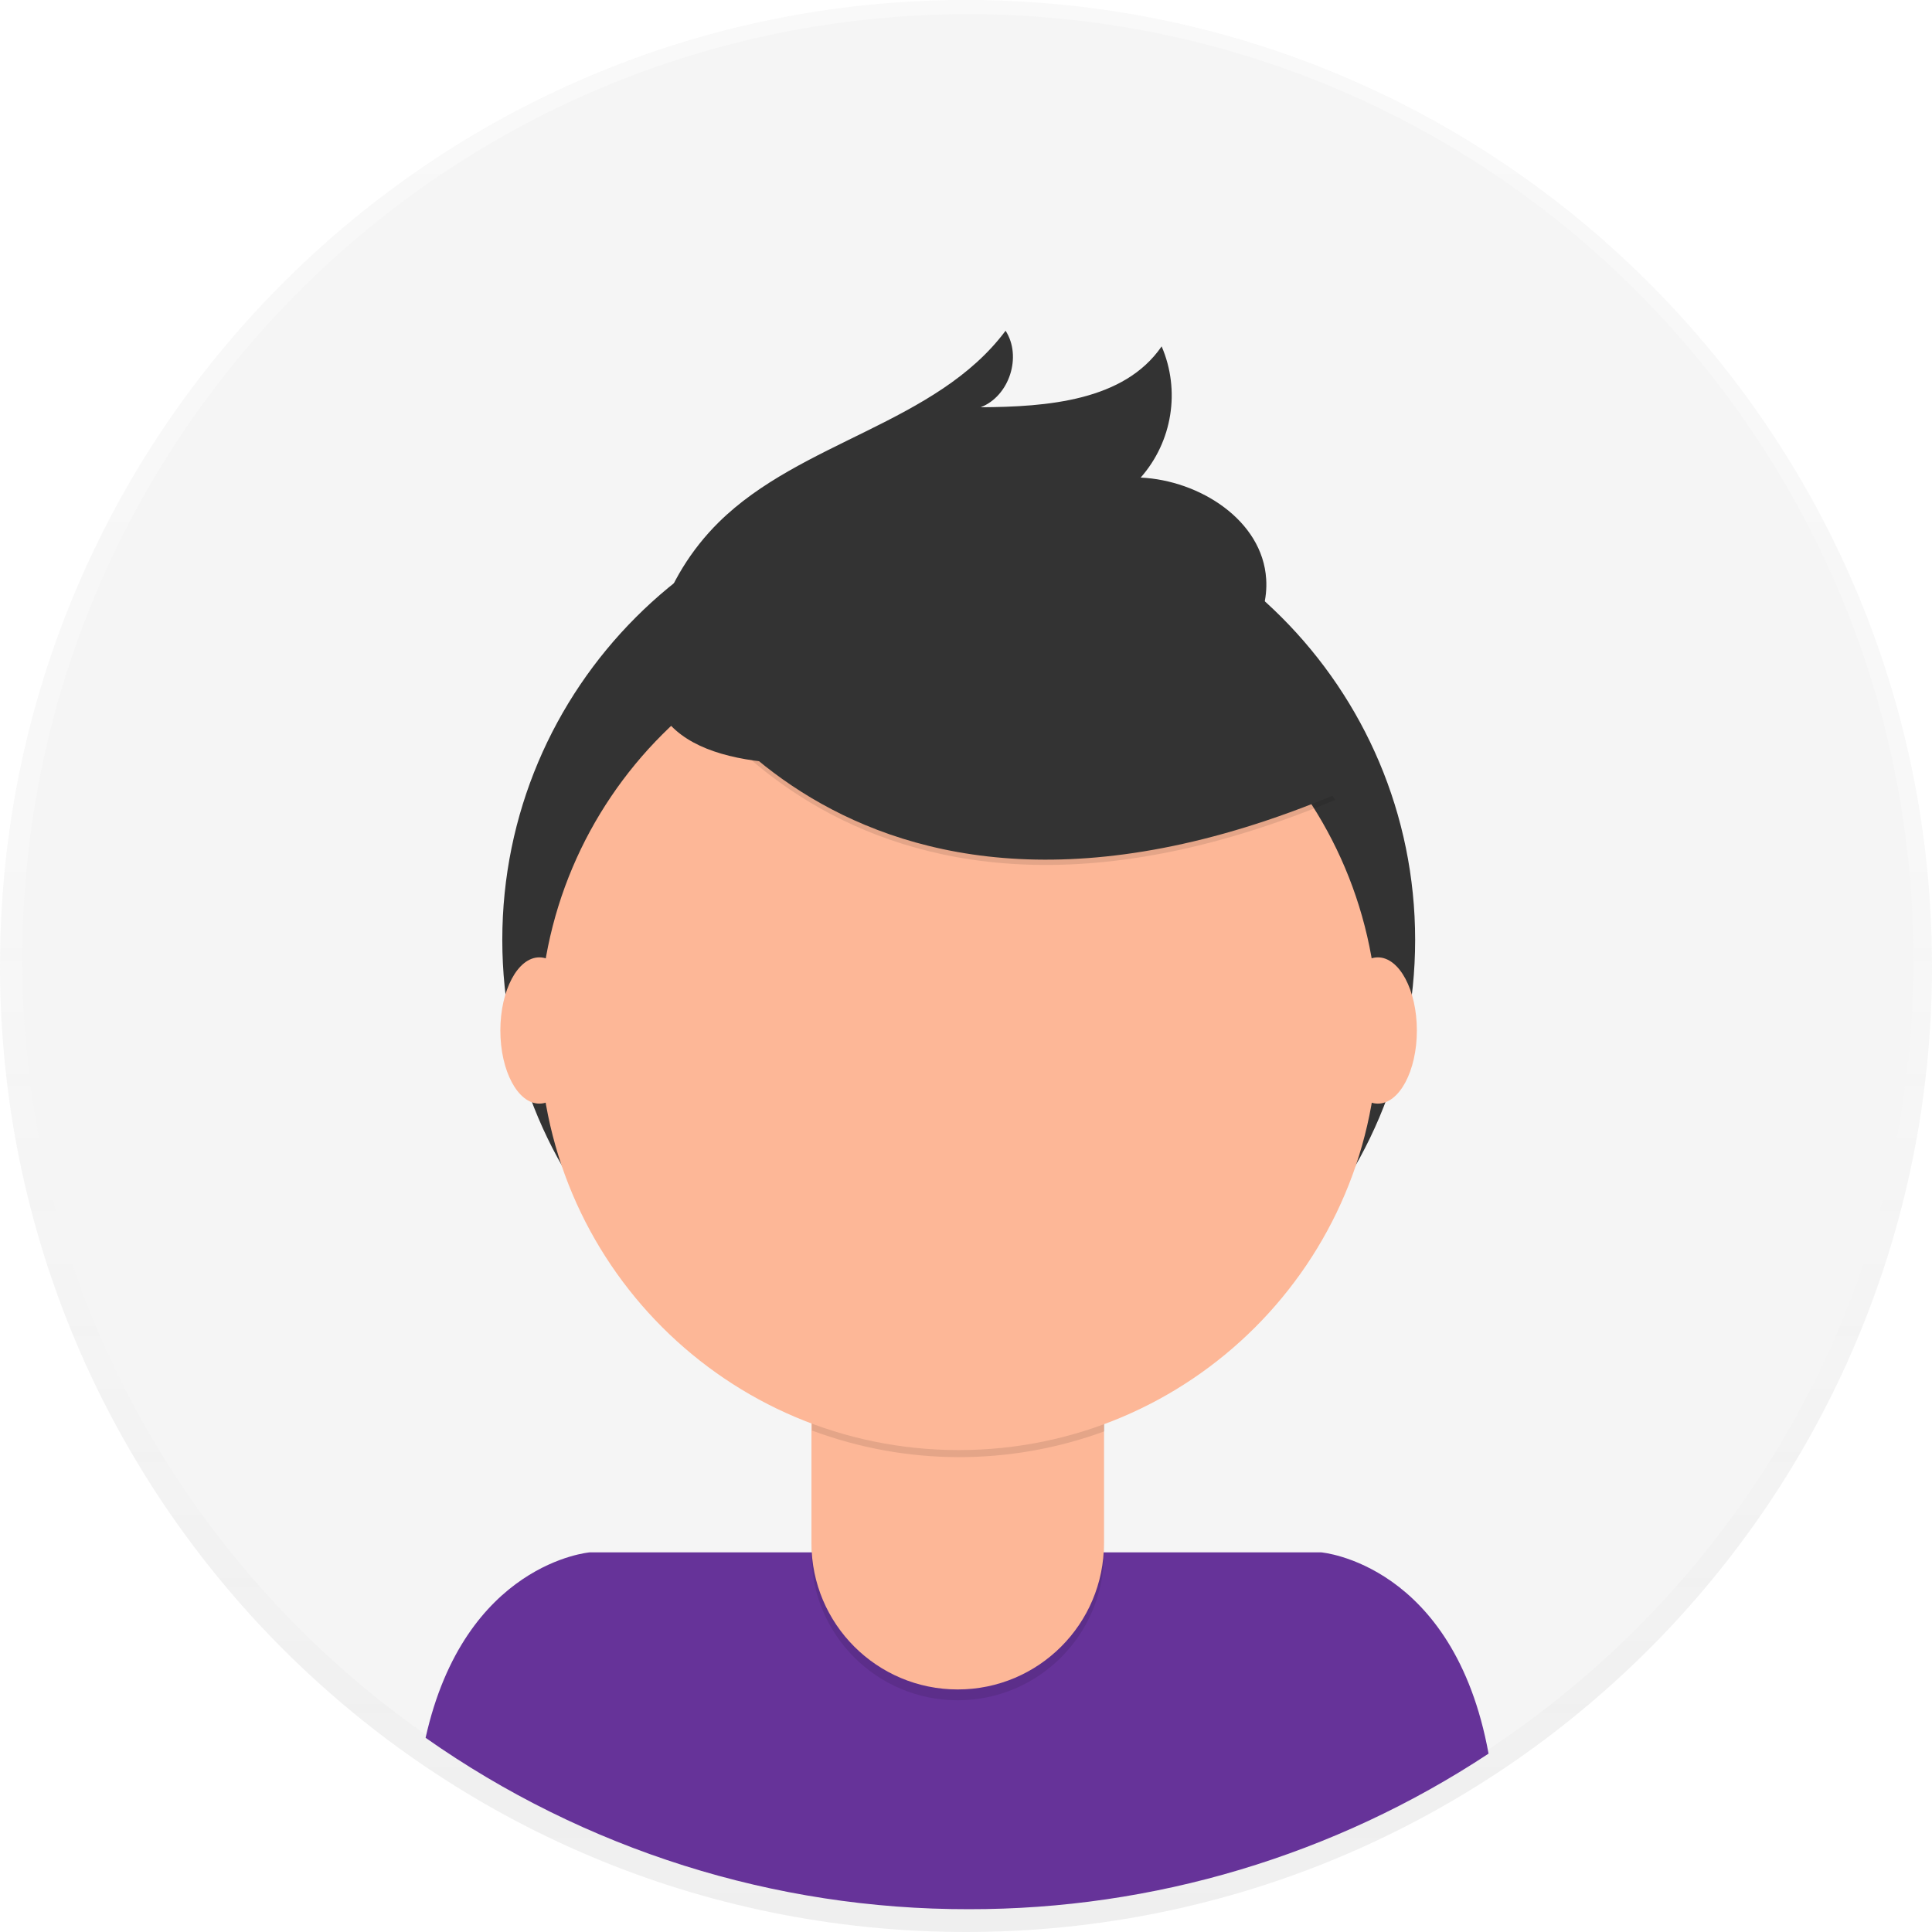
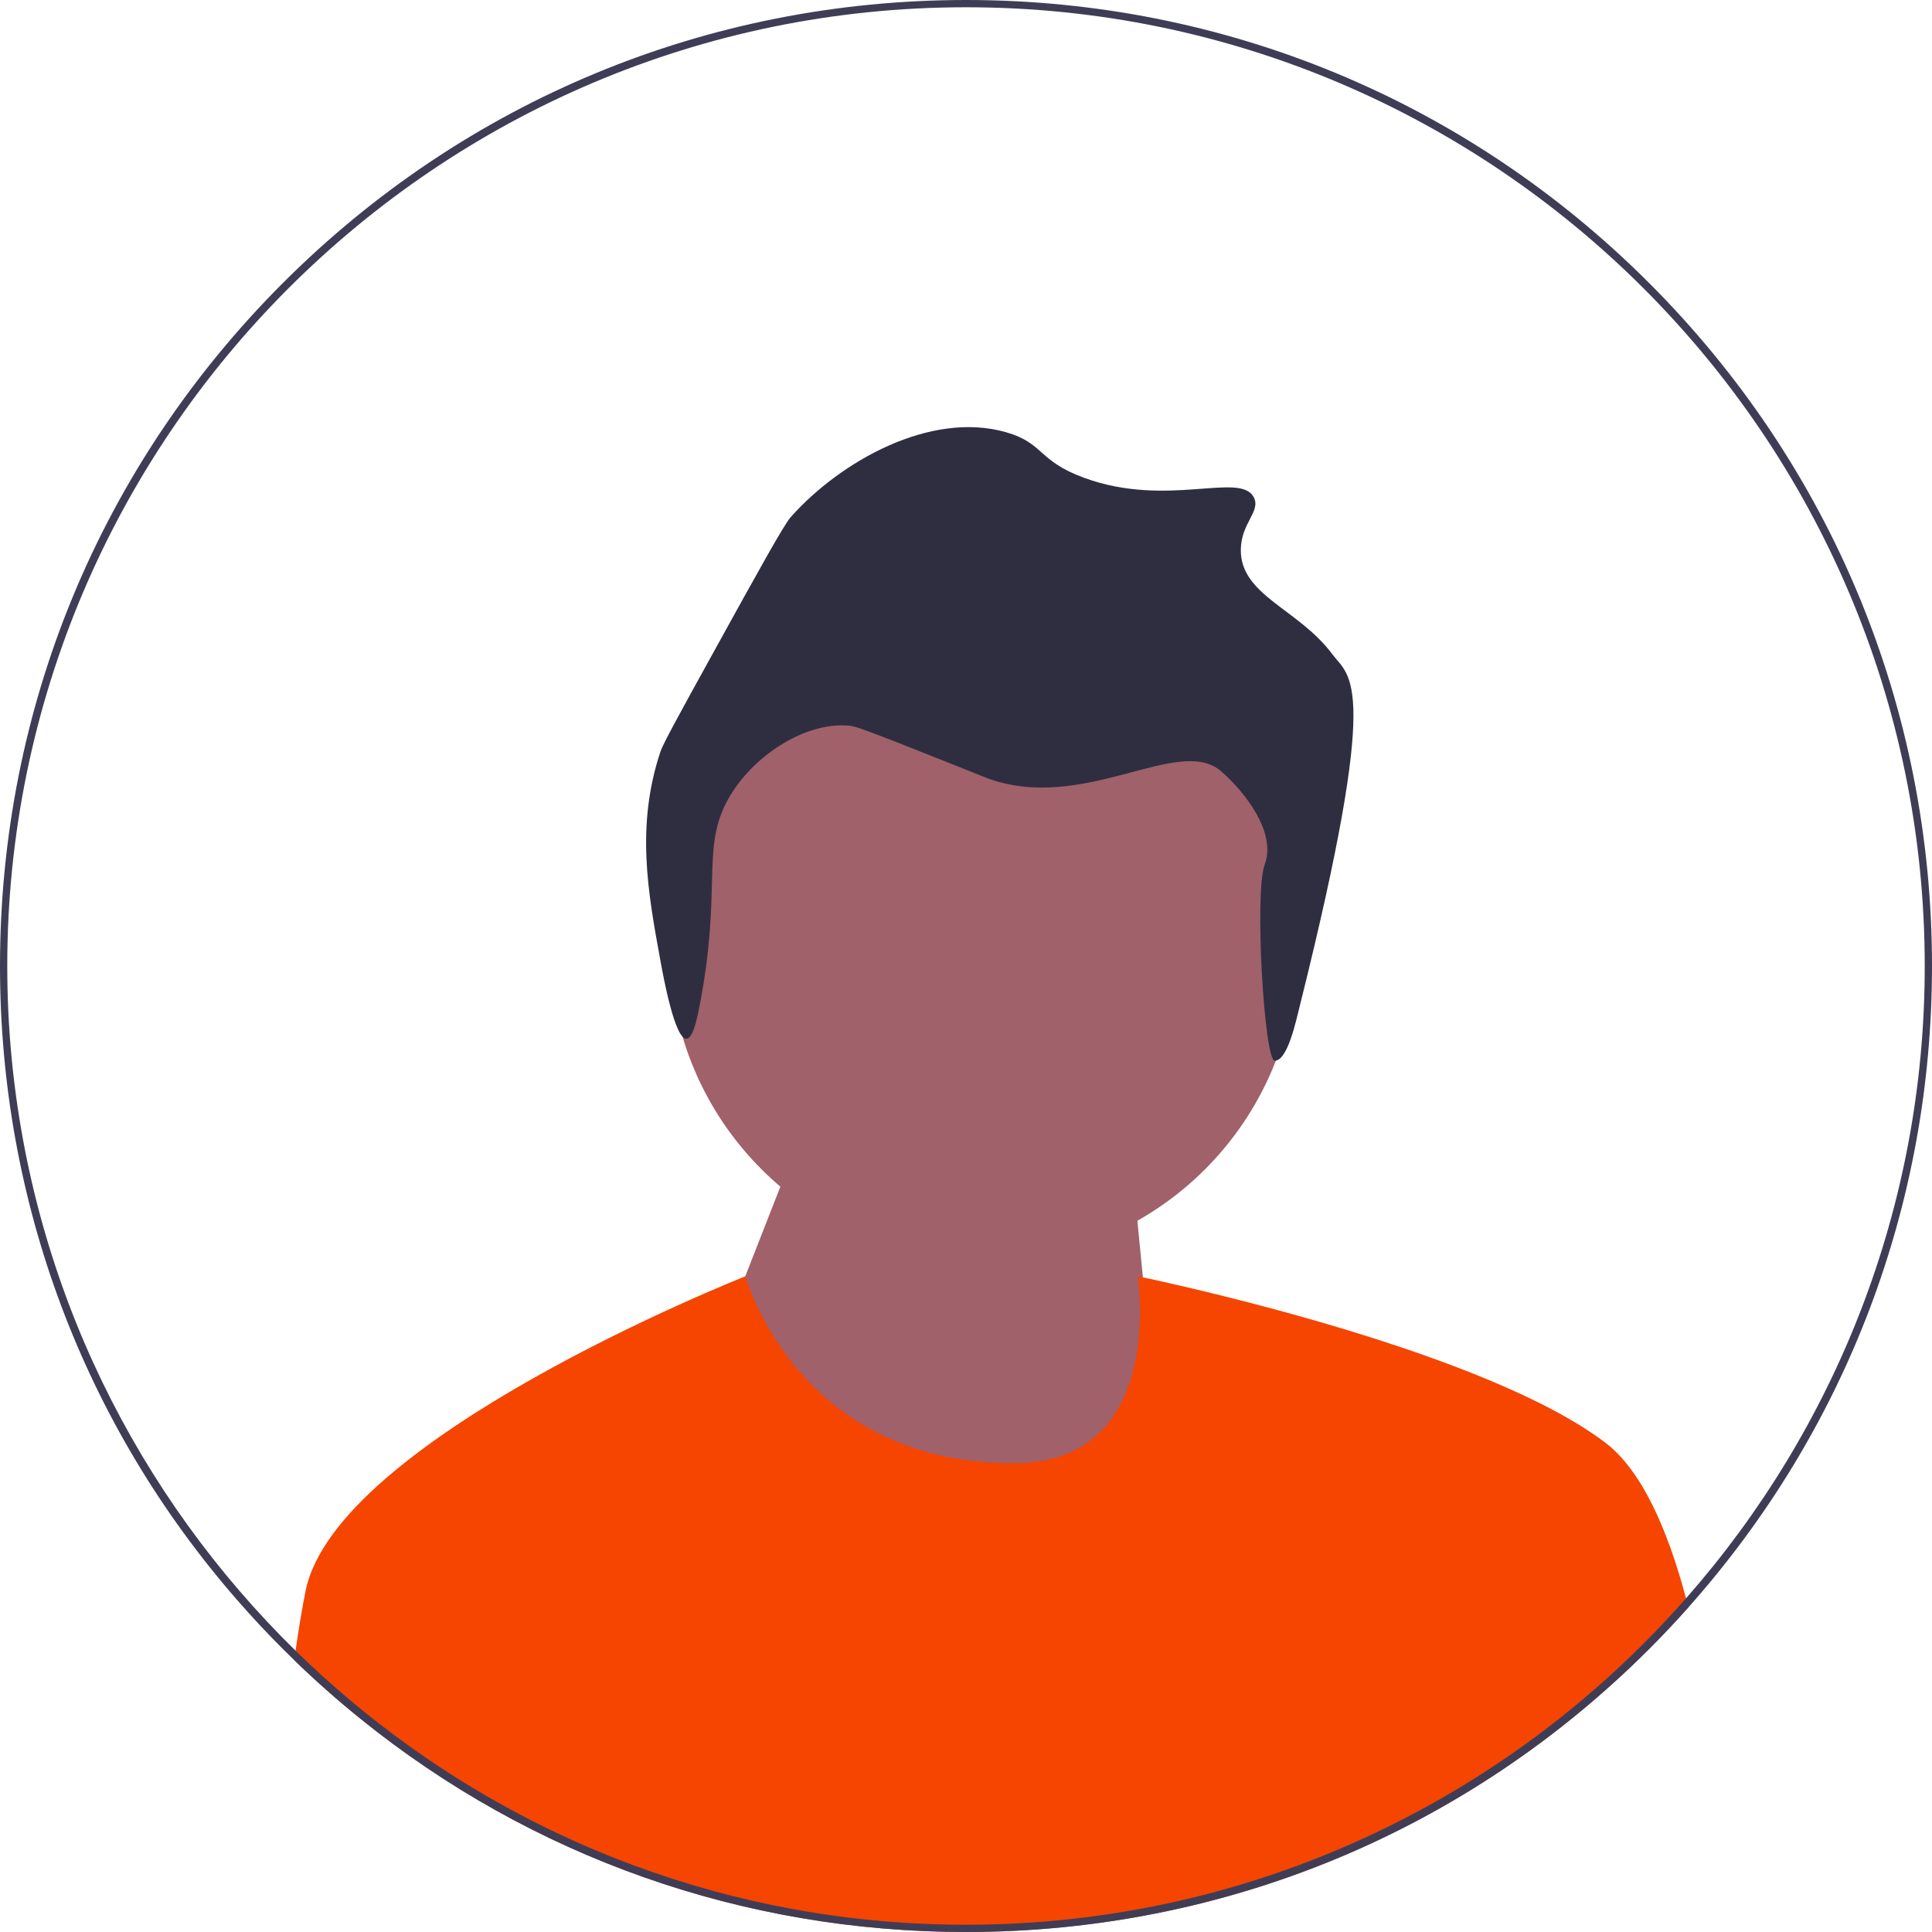
- <svg xmlns="http://www.w3.org/2000/svg" data-name="Layer 1" width="698" height="698" viewBox="0 0 698 698">
-   <defs>
-     <linearGradient id="b247946c-c62f-4d08-994a-4c3d64e1e98f-546" x1="349" y1="698" x2="349" gradientUnits="userSpaceOnUse">
-       <stop offset="0" stop-color="gray" stop-opacity="0.25" />
-       <stop offset="0.54" stop-color="gray" stop-opacity="0.12" />
-       <stop offset="1" stop-color="gray" stop-opacity="0.1" />
-     </linearGradient>
-   </defs>
-   <g opacity="0.5">
-     <circle cx="349" cy="349" r="349" fill="url(#b247946c-c62f-4d08-994a-4c3d64e1e98f-546)" />
+ <svg xmlns="http://www.w3.org/2000/svg" width="532" height="532" viewBox="0 0 532 532">
+   <g>
+     <g>
+       <circle cx="270.759" cy="260.929" r="86.349" fill="#a0616a" />
+       <polygon points="199.288 366.614 217.288 320.614 310.288 306.614 320.28 408.44 226.28 410.44 199.288 366.614" fill="#a0616a" />
+     </g>
+     <path d="M357.944,276.861c-1.121,4.49-3.386,15.18-6.924,15.232-2.89,.042-5.657-46.335-2.77-54.006,3.316-8.813-5.399-19.961-11.964-25.683-11.804-10.289-38.007,11.805-64.651,1.796-.706-.265-.566-.235-8.979-3.592-25.89-10.33-27.251-10.628-28.734-10.775-12.55-1.242-27.867,9.028-34.121,21.55-6.502,13.017-1.069,24.181-7.183,55.672-.712,3.671-1.831,8.902-3.592,8.979-3.218,.14-6.361-17.048-7.183-21.55-3.448-18.862-6.772-37.047,0-57.468,.739-2.227,5.292-10.495,14.367-26.938,13.074-23.688,19.65-35.577,21.55-37.713,13.629-15.326,38.436-29.307,59.264-23.346,10.527,3.013,8.64,7.857,21.55,12.571,23.008,8.401,43.005-1.873,46.693,5.388,1.954,3.846-3.512,7.017-3.592,14.367-.136,12.611,15.814,16.256,25.142,28.734,5.014,6.708,13.598,6.78-8.872,96.782l0,0Z" fill="#2f2e41" />
  </g>
-   <circle cx="349.68" cy="346.77" r="341.64" fill="#f5f5f5" />
-   <path d="M601,790.76a340,340,0,0,0,187.79-56.2c-12.59-68.8-60.5-72.72-60.5-72.72H464.09s-45.21,3.71-59.33,67A340.07,340.07,0,0,0,601,790.76Z" transform="translate(-251 -101)" fill="#663399" />
-   <circle cx="346.37" cy="339.57" r="164.9" fill="#333" />
-   <path d="M293.15,476.92H398.81a0,0,0,0,1,0,0v84.53A52.83,52.83,0,0,1,346,614.28h0a52.83,52.83,0,0,1-52.83-52.83V476.92a0,0,0,0,1,0,0Z" opacity="0.1" />
-   <path d="M296.5,473h99a3.35,3.35,0,0,1,3.35,3.35v81.18A52.83,52.83,0,0,1,346,610.37h0a52.83,52.83,0,0,1-52.83-52.83V476.35A3.35,3.35,0,0,1,296.5,473Z" fill="#fdb797" />
-   <path d="M544.34,617.82a152.07,152.07,0,0,0,105.66.29v-13H544.34Z" transform="translate(-251 -101)" opacity="0.1" />
-   <circle cx="346.37" cy="372.44" r="151.45" fill="#fdb797" />
-   <path d="M489.49,335.68S553.32,465.24,733.37,390l-41.92-65.73-74.31-26.67Z" transform="translate(-251 -101)" opacity="0.1" />
-   <path d="M489.49,333.78s63.83,129.56,243.88,54.3l-41.92-65.73-74.31-26.67Z" transform="translate(-251 -101)" fill="#333" />
-   <path d="M488.93,325a87.49,87.49,0,0,1,21.69-35.27c29.79-29.45,78.63-35.66,103.68-69.24,6,9.32,1.36,23.65-9,27.65,24-.16,51.81-2.26,65.38-22a44.89,44.89,0,0,1-7.57,47.4c21.27,1,44,15.4,45.34,36.65.92,14.16-8,27.56-19.59,35.68s-25.71,11.85-39.56,14.9C608.86,369.7,462.54,407.07,488.93,325Z" transform="translate(-251 -101)" fill="#333" />
-   <ellipse cx="194.86" cy="372.3" rx="14.09" ry="26.42" fill="#fdb797" />
-   <ellipse cx="497.8" cy="372.3" rx="14.09" ry="26.42" fill="#fdb797" />
+   <path d="M464.92,442.61c-3.48,3.91-7.09,7.74-10.83,11.48-50.24,50.239-117.04,77.909-188.09,77.909-61.41,0-119.64-20.67-166.75-58.72-.03-.02-.05-.04-.08-.07-6.25-5.039-12.3-10.399-18.14-16.06,.11-.88,.23-1.75,.36-2.61,.82-5.8,1.73-11.33,2.75-16.42,8.35-41.72,118.22-85.52,121.08-86.66,.04-.01,.06-.02,.06-.02,0,0,14.14,52.12,74.73,51.45,41.27-.45,33.27-51.45,33.27-51.45,0,0,.5,.1,1.44,.3,11.92,2.53,94.68,20.71,127.33,45.521,9.95,7.56,17.09,23.66,22.22,42.859,.22,.82,.43,1.66,.65,2.49Z" fill="#f54500" />
+   <path d="M454.09,77.91C403.85,27.671,337.05,0,266,0S128.15,27.671,77.91,77.91C27.67,128.15,0,194.95,0,266c0,64.851,23.05,126.16,65.29,174.57,4.03,4.63,8.24,9.14,12.62,13.521,1.03,1.029,2.07,2.06,3.12,3.06,5.84,5.66,11.89,11.021,18.14,16.06,.03,.03,.05,.051,.08,.07,47.11,38.05,105.34,58.72,166.75,58.72,71.05,0,137.85-27.67,188.09-77.909,3.74-3.74,7.35-7.57,10.83-11.48,43.37-48.72,67.08-110.84,67.08-176.61,0-71.05-27.67-137.85-77.91-188.09Zm10.18,362.21c-7.87,8.95-16.33,17.37-25.33,25.181-17.07,14.85-36.07,27.529-56.56,37.63-7.19,3.55-14.56,6.779-22.1,9.67-29.29,11.24-61.08,17.399-94.28,17.399-32.04,0-62.76-5.739-91.19-16.239-11.67-4.301-22.95-9.41-33.78-15.261-1.59-.859-3.17-1.729-4.74-2.619-8.26-4.681-16.25-9.79-23.92-15.311-10.99-7.88-21.35-16.59-30.98-26.03-5.4-5.29-10.56-10.8-15.49-16.529C26.09,391.771,2,331.65,2,266,2,120.431,120.43,2,266,2s264,118.431,264,264c0,66.66-24.83,127.62-65.73,174.12Z" fill="#3f3d56" />
</svg>
